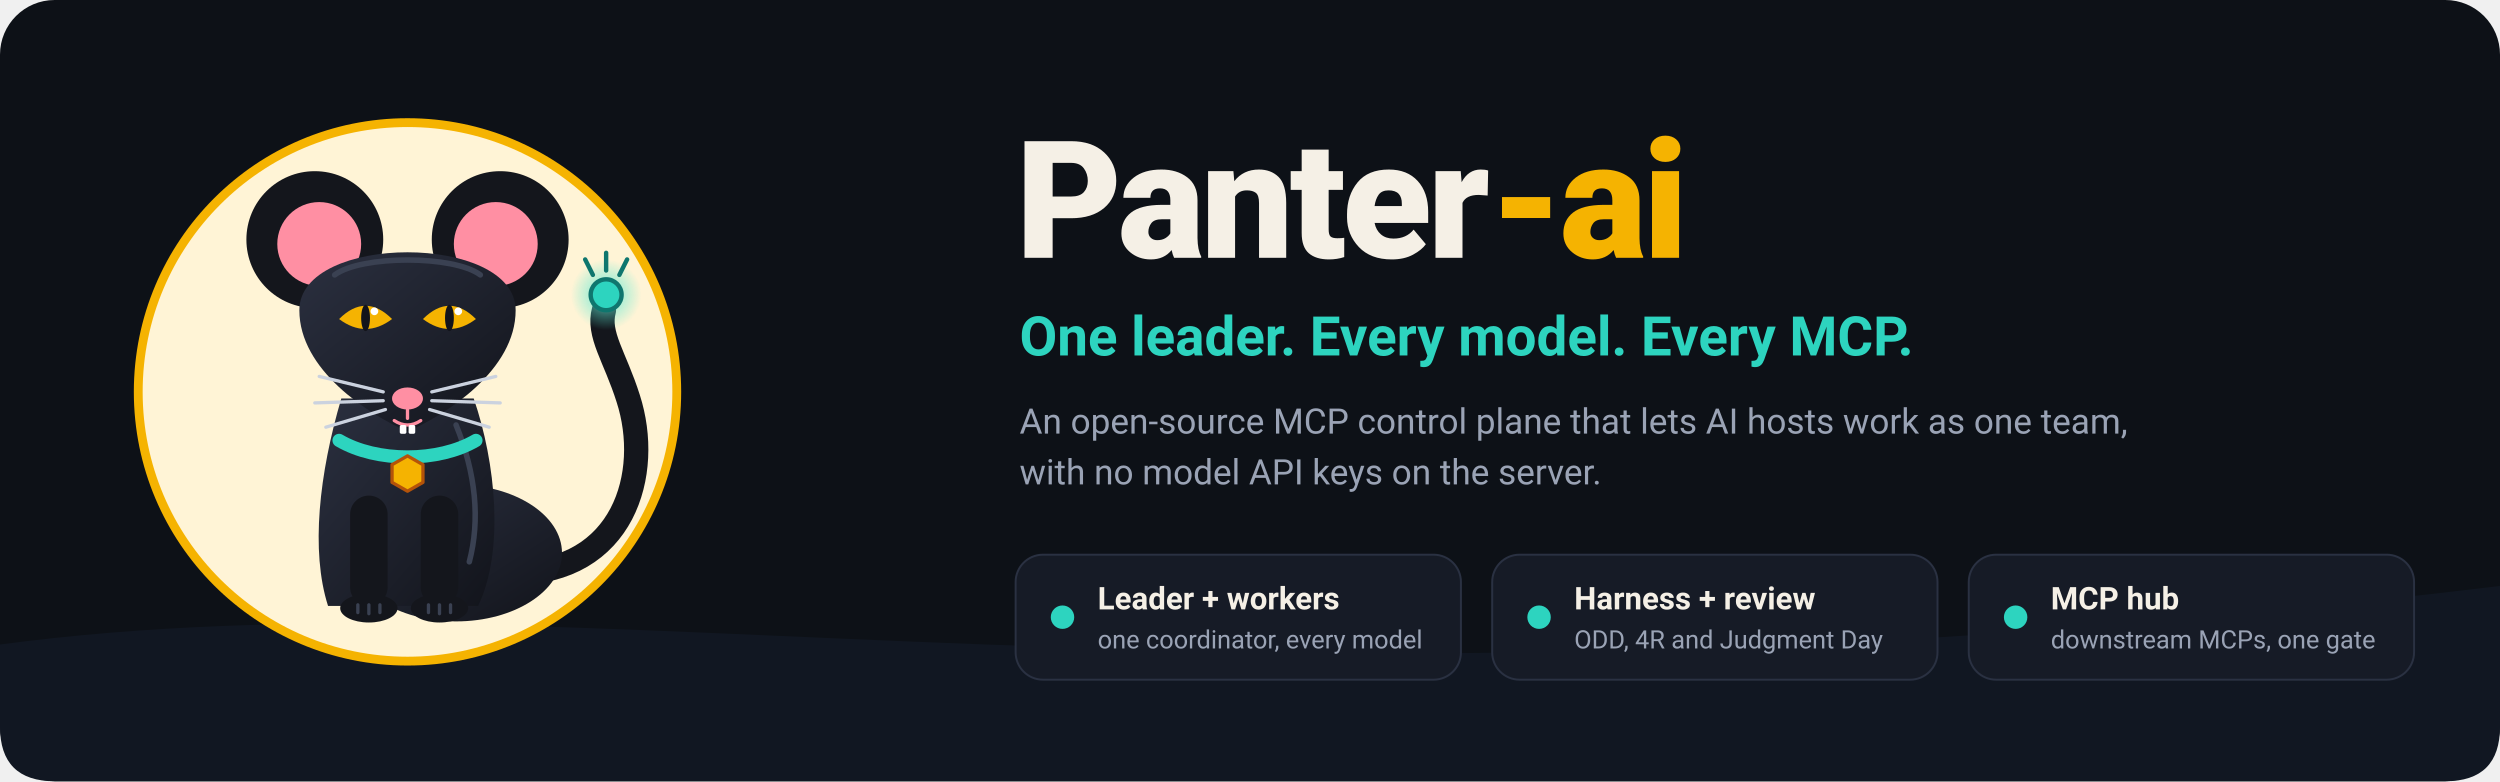
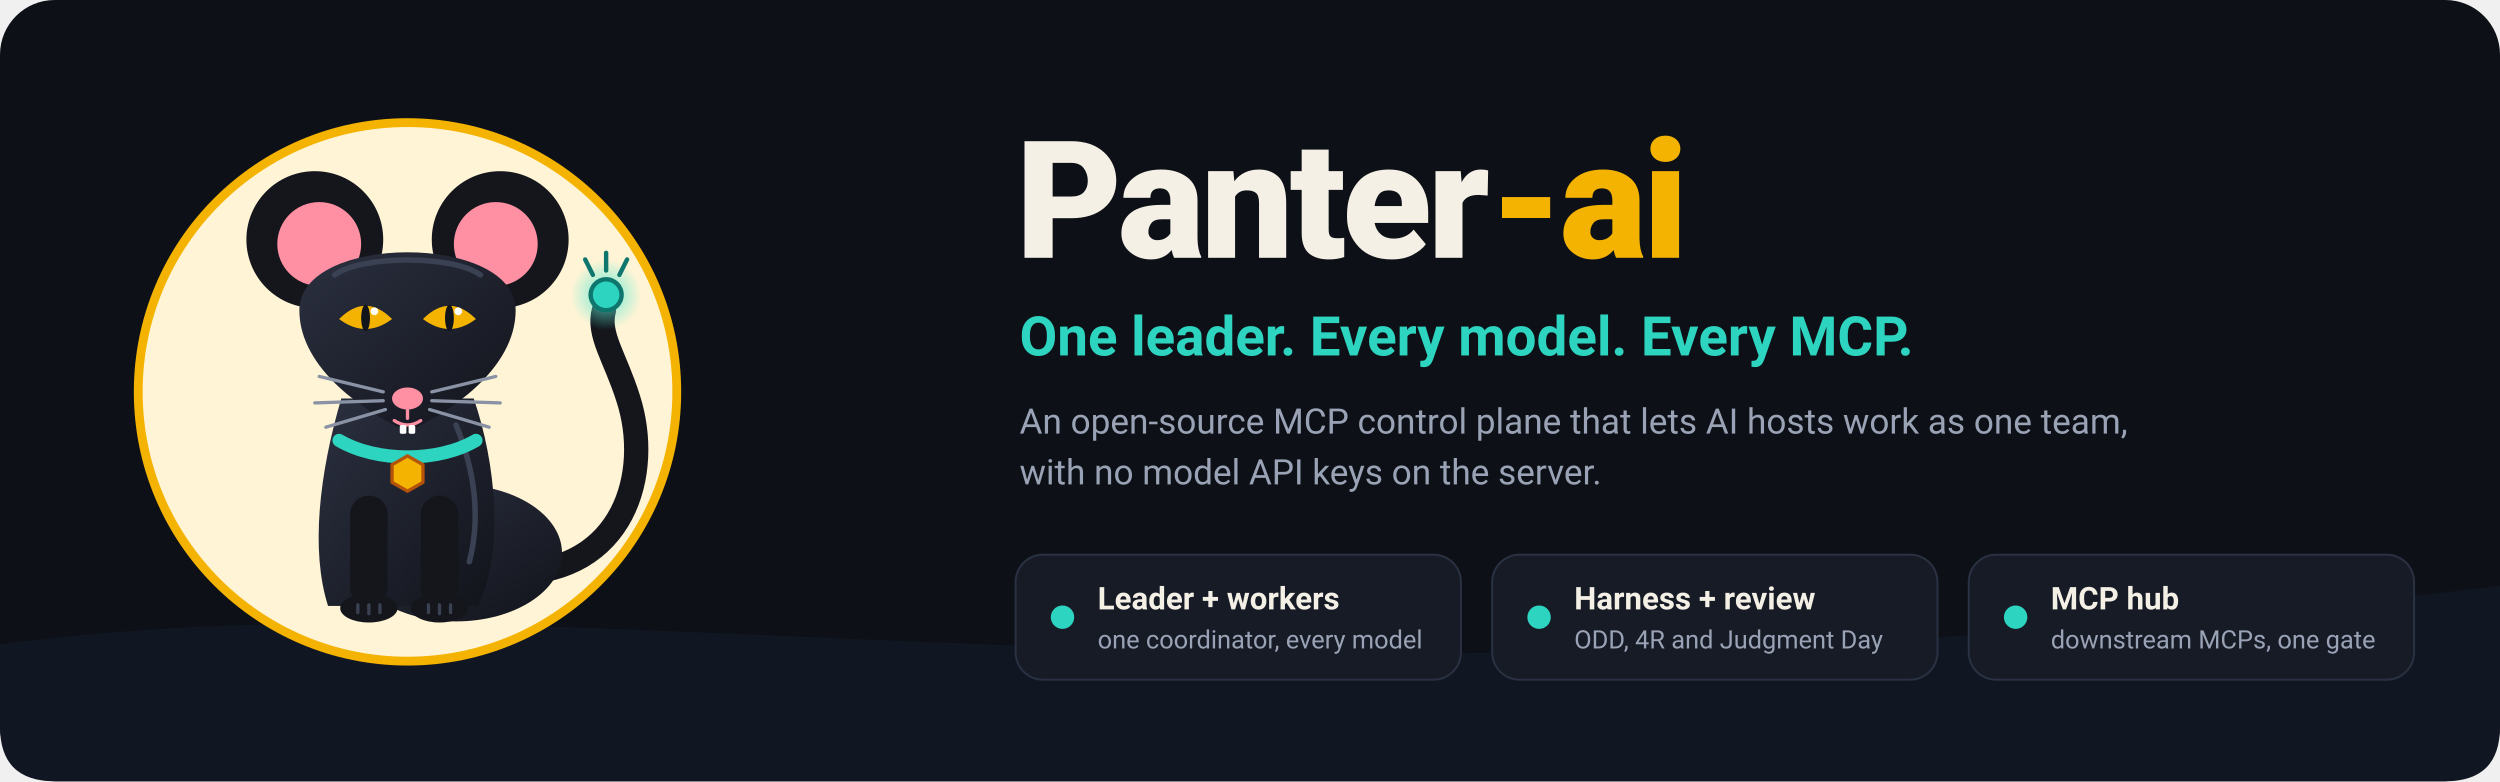
<svg xmlns="http://www.w3.org/2000/svg" viewBox="0 0 1280 400" width="1280" height="400" role="img" aria-labelledby="pb-title pb-desc">
  <rect width="1280" height="400" rx="28" fill="#0d1117" />
  <path d="M0 330 C300 290 620 380 1280 300 L1280 372 Q1280 400 1252 400 L28 400 Q0 400 0 372 Z" fill="#111722" />
  <g transform="translate(64 56) scale(0.565)">
    <defs>
      <linearGradient id="pb-sheen" x1="0" y1="0" x2="1" y2="1">
        <stop offset="0" stop-color="#2b3040" />
        <stop offset="1" stop-color="#12141b" />
      </linearGradient>
      <radialGradient id="pb-glow" cx="0.5" cy="0.5" r="0.5">
        <stop offset="0" stop-color="#5eead4" stop-opacity="0.9" />
        <stop offset="1" stop-color="#5eead4" stop-opacity="0" />
      </radialGradient>
    </defs>
    <circle cx="256" cy="256" r="244" fill="#fff4d6" />
    <circle cx="256" cy="256" r="244" fill="none" stroke="#f5b301" stroke-width="8" />
    <path d="M352 420 C452 420 478 330 456 262 C444 224 428 204 434 182" fill="none" stroke="#14161c" stroke-width="22" stroke-linecap="round" />
    <circle cx="436" cy="168" r="32" fill="url(#pb-glow)" />
    <circle cx="436" cy="168" r="14" fill="#2dd4bf" stroke="#0f766e" stroke-width="4" />
    <path d="M424 150 L417 136 M436 146 L436 130 M448 150 L455 136" stroke="#0f766e" stroke-width="4" stroke-linecap="round" />
    <ellipse cx="300" cy="402" rx="96" ry="62" fill="url(#pb-sheen)" />
    <path d="M196 262 C176 330 168 400 184 450 L320 450 C344 400 336 320 316 262 Z" fill="url(#pb-sheen)" />
    <path d="M300 286 C318 330 322 372 312 410" fill="none" stroke="#3a4152" stroke-width="5" stroke-linecap="round" />
    <rect x="204" y="350" width="34" height="100" rx="17" fill="#14161c" />
    <rect x="268" y="350" width="34" height="100" rx="17" fill="#14161c" />
    <ellipse cx="221" cy="452" rx="26" ry="13" fill="#14161c" />
    <ellipse cx="285" cy="452" rx="26" ry="13" fill="#14161c" />
    <path d="M211 456 v-7 M221 457 v-8 M231 456 v-7 M275 456 v-7 M285 457 v-8 M295 456 v-7" stroke="#3a4152" stroke-width="3" stroke-linecap="round" />
    <path d="M194 300 C228 320 284 320 318 300" fill="none" stroke="#2dd4bf" stroke-width="12" stroke-linecap="round" />
    <path d="M256 314 l14 8 v16 l-14 8 l-14 -8 v-16 Z" fill="#f5b301" stroke="#b45309" stroke-width="3" stroke-linejoin="round" />
    <circle cx="172" cy="118" r="62" fill="#14161c" />
    <circle cx="340" cy="118" r="62" fill="#14161c" />
    <circle cx="176" cy="122" r="38" fill="#ff8fa3" />
    <circle cx="336" cy="122" r="38" fill="#ff8fa3" />
    <path d="M158 182 C158 112 354 112 354 182 C354 236 292 276 256 292 C220 276 158 236 158 182 Z" fill="url(#pb-sheen)" />
    <path d="M190 150 C214 132 298 132 322 150" fill="none" stroke="#3a4152" stroke-width="5" stroke-linecap="round" />
    <path d="M194 190 Q218 166 242 190 Q218 208 194 190 Z" fill="#f5b301" />
    <path d="M270 190 Q294 166 318 190 Q294 208 270 190 Z" fill="#f5b301" />
    <ellipse cx="218" cy="189" rx="4" ry="12" fill="#12141b" />
    <ellipse cx="294" cy="189" rx="4" ry="12" fill="#12141b" />
    <circle cx="226" cy="183" r="3.5" fill="#ffffff" />
    <circle cx="302" cy="183" r="3.5" fill="#ffffff" />
    <ellipse cx="256" cy="262" rx="14" ry="10" fill="#ff8fa3" />
    <path d="M256 272 v8 M244 282 Q256 290 268 282" fill="none" stroke="#ff8fa3" stroke-width="3" stroke-linecap="round" />
    <rect x="249" y="286" width="6" height="8" rx="1.5" fill="#ffffff" />
    <rect x="257" y="286" width="6" height="8" rx="1.5" fill="#ffffff" />
-     <path d="M234 256 L176 242 M234 264 L172 266 M236 272 L182 288 M278 256 L336 242 M278 264 L340 266 M276 272 L330 288" stroke="#cbd2df" stroke-width="3" stroke-linecap="round" />
+     <path d="M234 256 L176 242 M234 264 L172 266 M236 272 L182 288 M278 256 L336 242 M278 264 L340 266 M276 272 L330 288" stroke="#8a93a5" stroke-width="3" stroke-linecap="round" />
  </g>
  <text x="520" y="132" font-family="ui-sans-serif, system-ui, -apple-system, 'Segoe UI', Roboto, Helvetica, Arial, sans-serif" font-size="84" font-weight="800" fill="#f5f0e6" letter-spacing="-2">Panter<tspan fill="#f5b301">-ai</tspan>
  </text>
  <text x="522" y="182" font-family="ui-sans-serif, system-ui, -apple-system, 'Segoe UI', Roboto, Helvetica, Arial, sans-serif" font-size="28" font-weight="600" fill="#2dd4bf">One leader. Every model. Every MCP.</text>
  <text x="522" y="222" font-family="ui-sans-serif, system-ui, -apple-system, 'Segoe UI', Roboto, Helvetica, Arial, sans-serif" font-size="18" fill="#9aa3b5">An open-source MCP control plane that lets AI hosts work as one team,</text>
  <text x="522" y="248" font-family="ui-sans-serif, system-ui, -apple-system, 'Segoe UI', Roboto, Helvetica, Arial, sans-serif" font-size="18" fill="#9aa3b5">with no model API keys on the server.</text>
  <g transform="translate(520 284)">
    <rect width="228" height="64" rx="14" fill="#161b26" stroke="#2a3142" />
    <circle cx="24" cy="32" r="6" fill="#2dd4bf" />
    <text x="42" y="28" font-family="ui-sans-serif, system-ui, -apple-system, 'Segoe UI', Roboto, Helvetica, Arial, sans-serif" font-size="16" font-weight="700" fill="#f5f0e6">Leader + workers</text>
    <text x="42" y="48" font-family="ui-sans-serif, system-ui, -apple-system, 'Segoe UI', Roboto, Helvetica, Arial, sans-serif" font-size="13" fill="#9aa3b5">one coordinator, every model</text>
  </g>
  <g transform="translate(764 284)">
    <rect width="228" height="64" rx="14" fill="#161b26" stroke="#2a3142" />
    <circle cx="24" cy="32" r="6" fill="#2dd4bf" />
    <text x="42" y="28" font-family="ui-sans-serif, system-ui, -apple-system, 'Segoe UI', Roboto, Helvetica, Arial, sans-serif" font-size="16" font-weight="700" fill="#f5f0e6">Harness + review</text>
    <text x="42" y="48" font-family="ui-sans-serif, system-ui, -apple-system, 'Segoe UI', Roboto, Helvetica, Arial, sans-serif" font-size="13" fill="#9aa3b5">ODD, 4R and Judgment Day</text>
  </g>
  <g transform="translate(1008 284)">
    <rect width="228" height="64" rx="14" fill="#161b26" stroke="#2a3142" />
    <circle cx="24" cy="32" r="6" fill="#2dd4bf" />
    <text x="42" y="28" font-family="ui-sans-serif, system-ui, -apple-system, 'Segoe UI', Roboto, Helvetica, Arial, sans-serif" font-size="16" font-weight="700" fill="#f5f0e6">MCP hub</text>
    <text x="42" y="48" font-family="ui-sans-serif, system-ui, -apple-system, 'Segoe UI', Roboto, Helvetica, Arial, sans-serif" font-size="13" fill="#9aa3b5">downstream MCPs, one gate</text>
  </g>
</svg>
